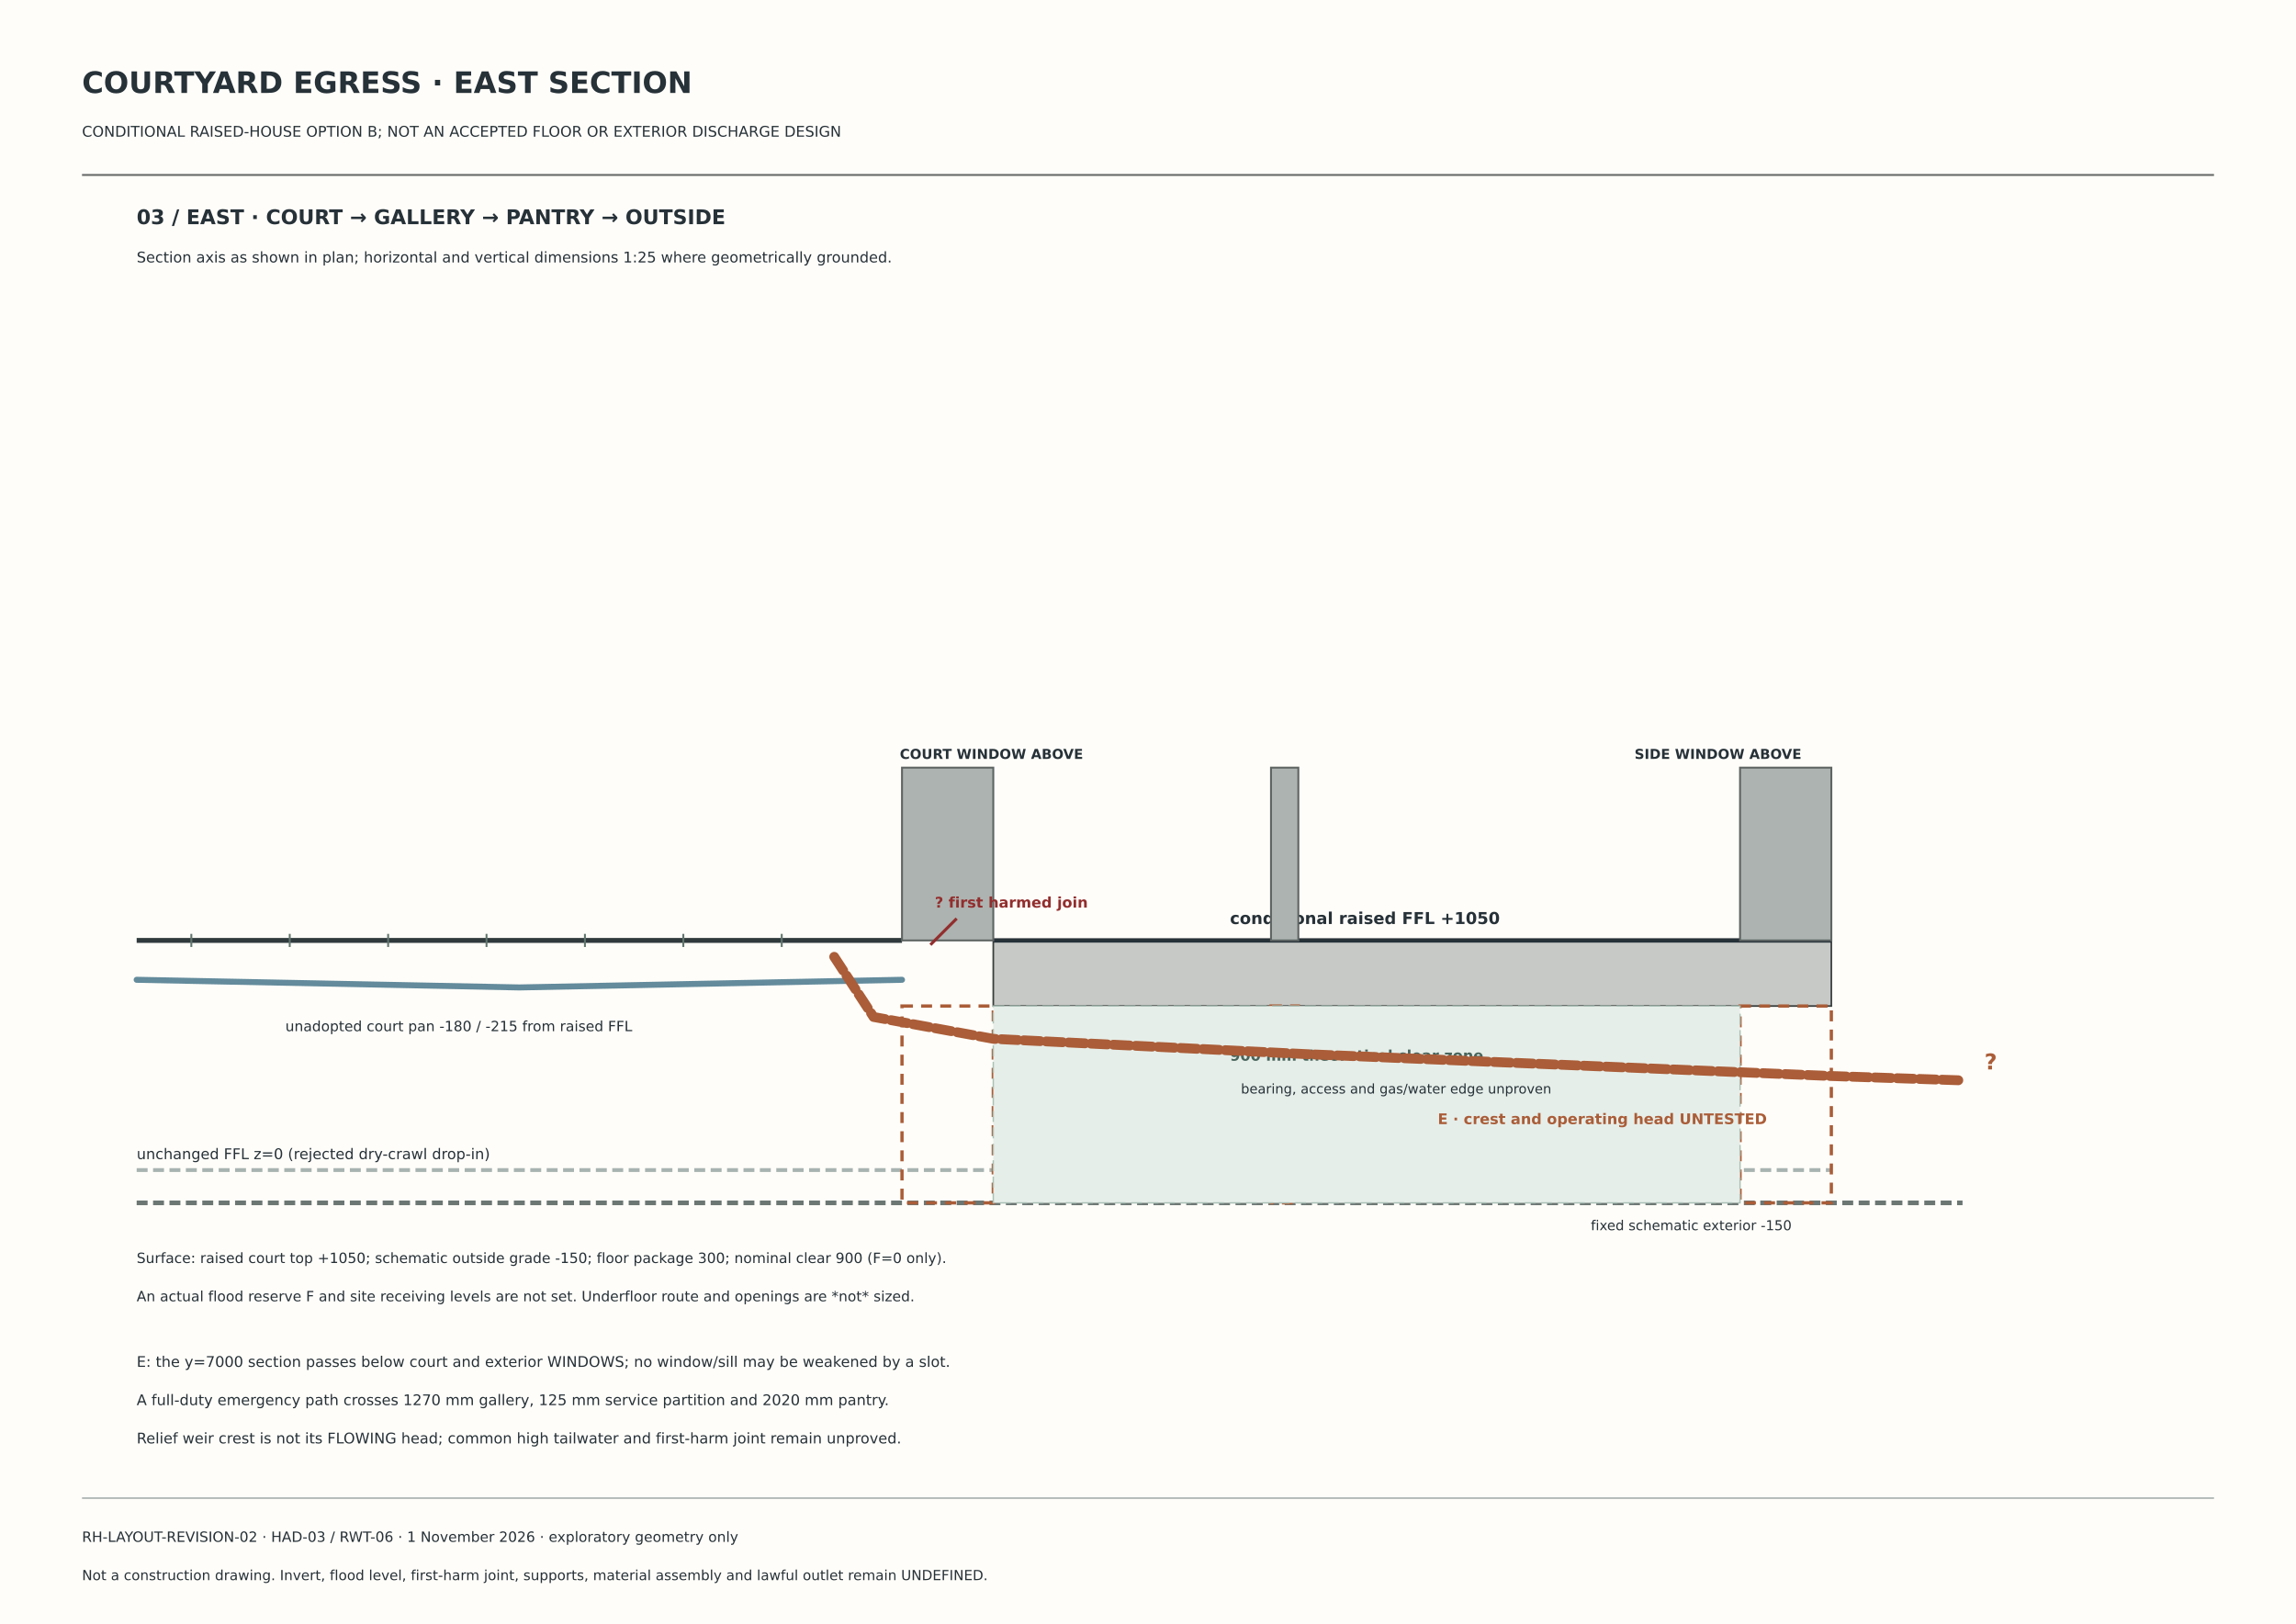
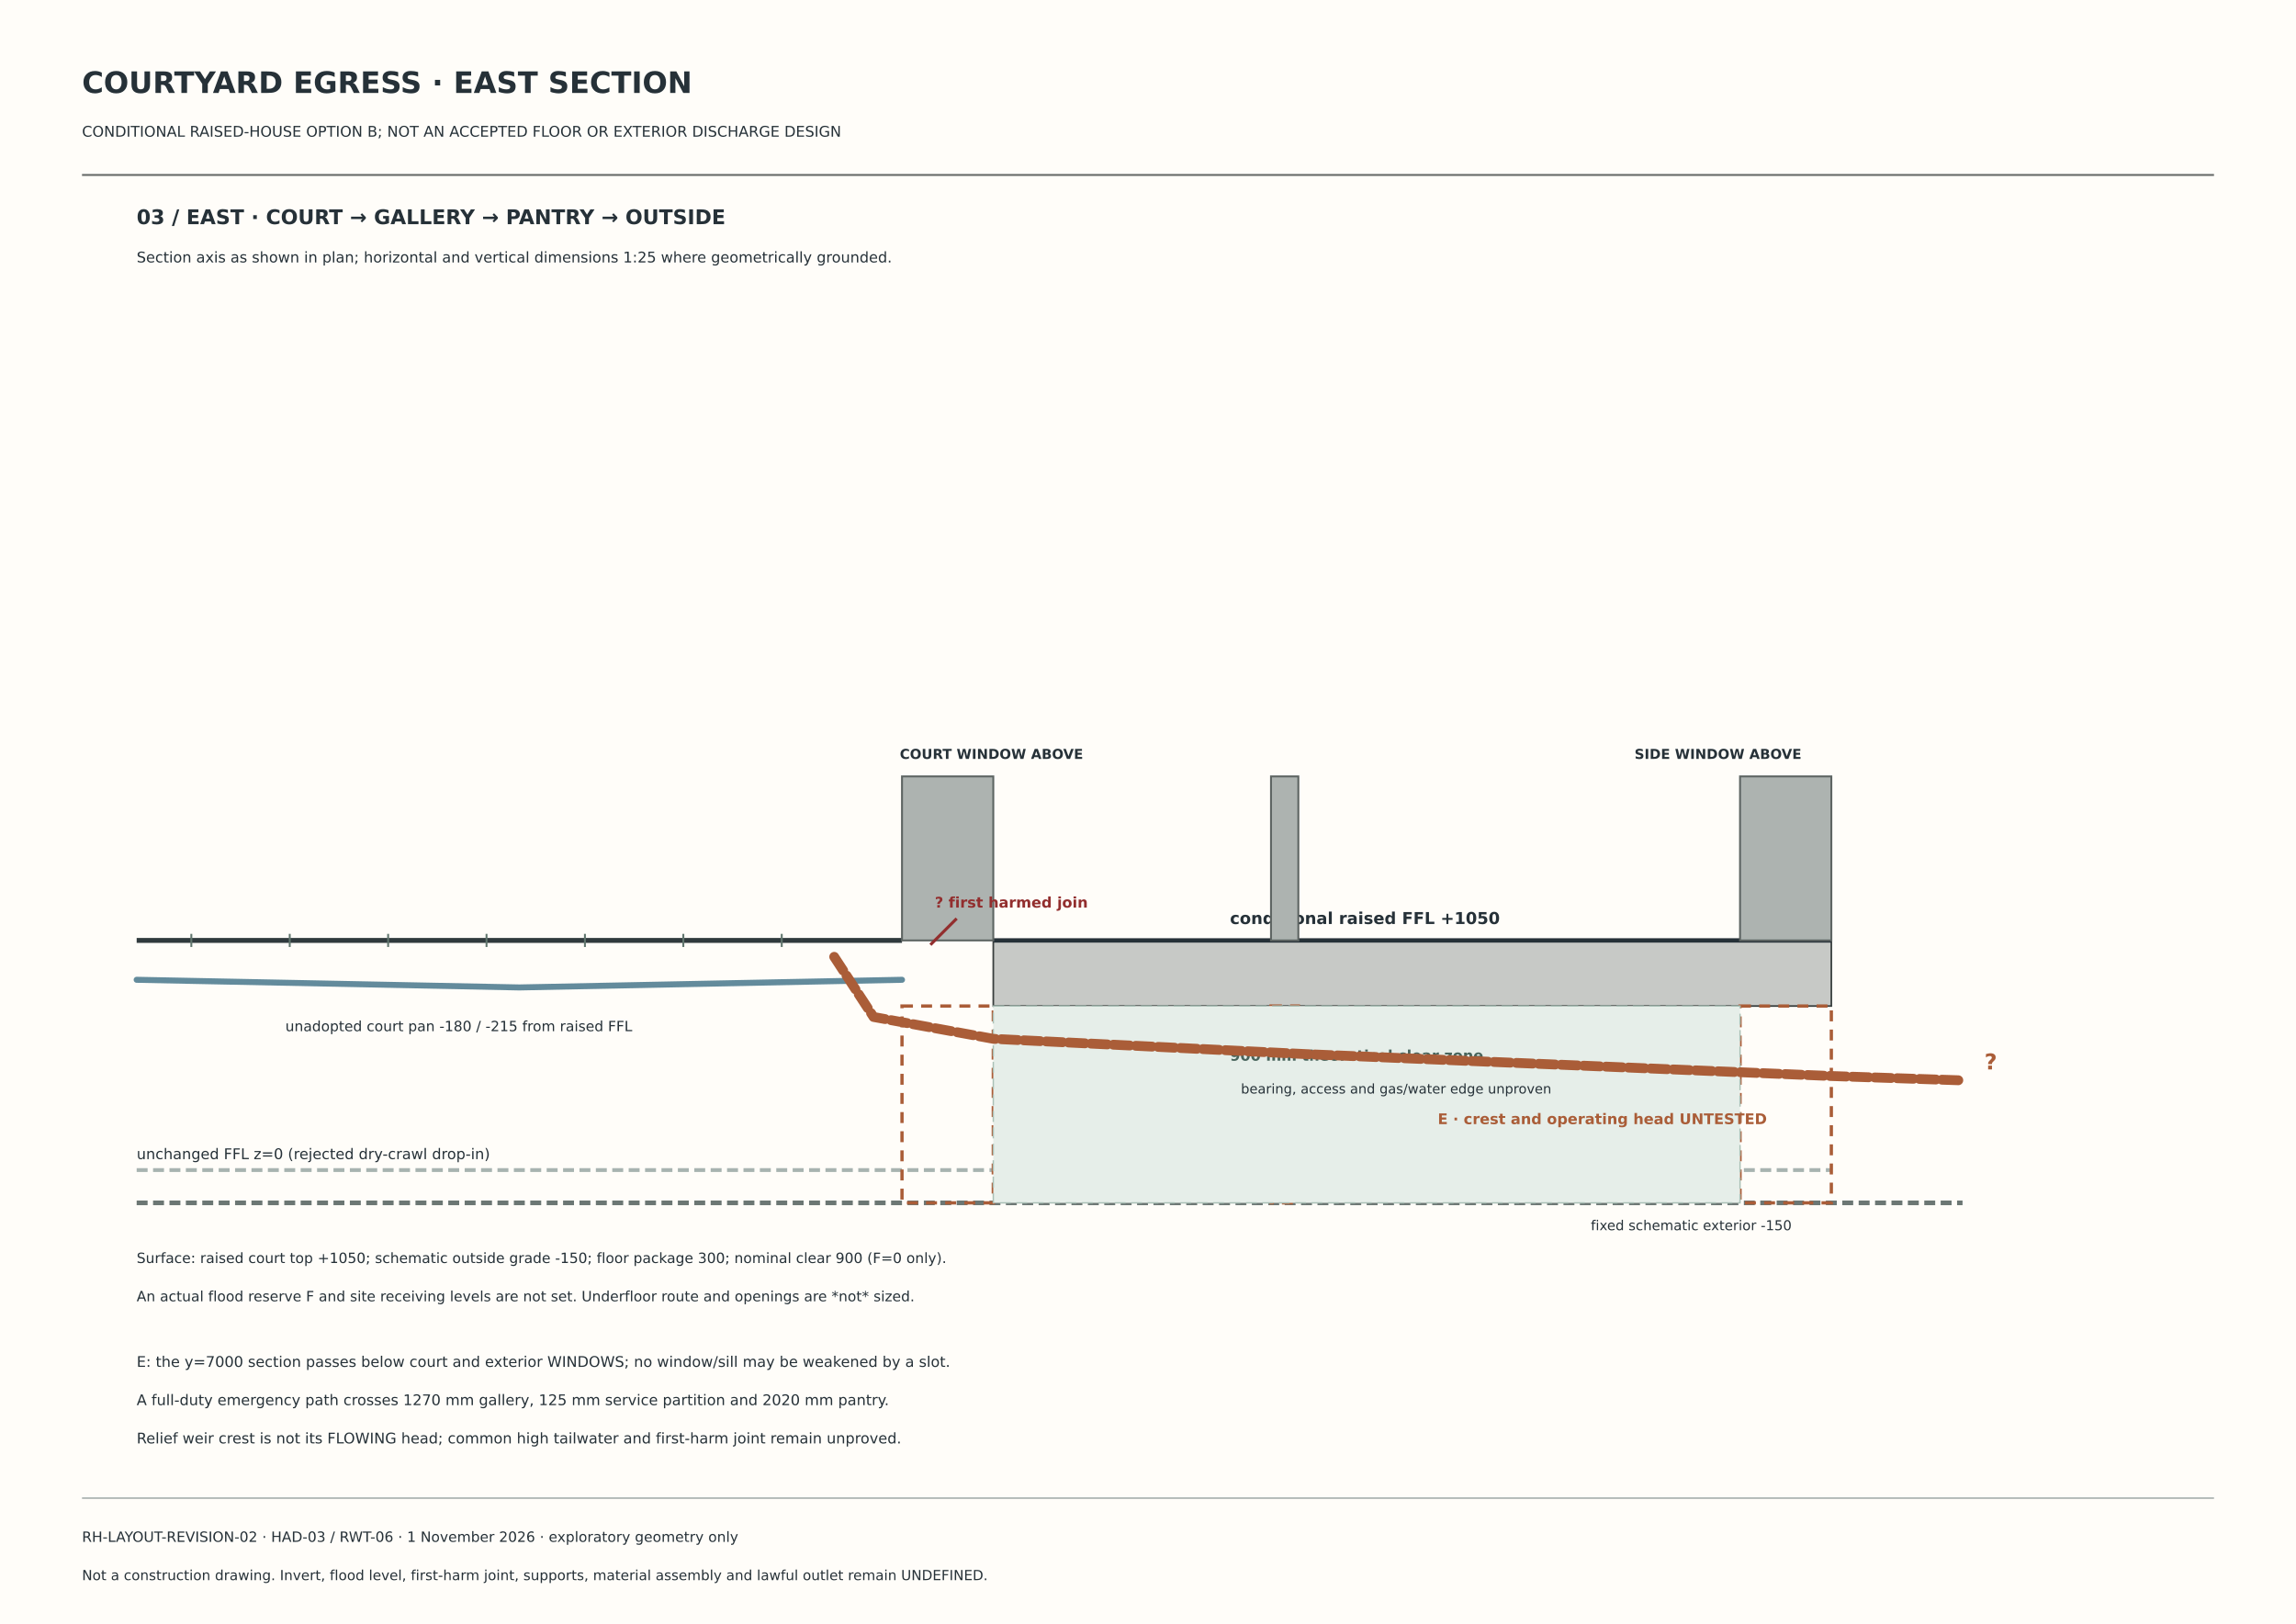
<svg xmlns="http://www.w3.org/2000/svg" width="420mm" height="297mm" viewBox="0 0 420 297" role="img" aria-label="COURTYARD EGRESS · EAST SECTION">
  <rect width="420" height="297" fill="#fffdf9" />
  <text x="15" y="17" font-family="DejaVu Sans,Arial,sans-serif" font-size="5.4" font-weight="bold" fill="#263138">COURTYARD EGRESS · EAST SECTION</text>
  <text x="15" y="25" font-family="DejaVu Sans,Arial,sans-serif" font-size="2.7" font-weight="normal" fill="#263138">CONDITIONAL RAISED-HOUSE OPTION B; NOT AN ACCEPTED FLOOR OR EXTERIOR DISCHARGE DESIGN</text>
  <path d="M15 32 H405" stroke="#666a68" stroke-width=".35" />
  <text x="25" y="41" font-family="DejaVu Sans,Arial,sans-serif" font-size="3.7" font-weight="bold" fill="#263138">03 / EAST · COURT → GALLERY → PANTRY → OUTSIDE</text>
  <text x="25" y="48" font-family="DejaVu Sans,Arial,sans-serif" font-size="2.7" font-weight="normal" fill="#263138">Section axis as shown in plan; horizontal and vertical dimensions 1:25 where geometrically grounded.</text>
  <path d="M25 220 L359 220" fill="none" stroke="#6c7774" stroke-width="0.85" stroke-dasharray="2 1" />
  <text x="291" y="225" font-family="DejaVu Sans,Arial,sans-serif" font-size="2.5" font-weight="normal" fill="#263138">fixed schematic exterior -150</text>
  <path d="M25 214 L335 214" fill="none" stroke="#a7b3b0" stroke-width="0.7" stroke-dasharray="2 1" />
  <text x="25" y="212" font-family="DejaVu Sans,Arial,sans-serif" font-size="2.7" font-weight="normal" fill="#263138">unchanged FFL z=0 (rejected dry-crawl drop-in)</text>
  <rect x="181.7" y="172" width="153.3" height="12" fill="#c7c9c6" stroke="#383e3d" stroke-width="0.3" />
  <path d="M181.7 172 L335 172" fill="none" stroke="#263138" stroke-width="0.8" />
  <text x="225" y="169" font-family="DejaVu Sans,Arial,sans-serif" font-size="3" font-weight="bold" fill="#263138">conditional raised FFL +1050</text>
  <path d="M25 172 L165 172" fill="none" stroke="#303a3d" stroke-width="0.9" />
  <path d="M35 170.8 L35 173.2" fill="none" stroke="#60756d" stroke-width="0.35" />
  <path d="M53 170.8 L53 173.2" fill="none" stroke="#60756d" stroke-width="0.35" />
  <path d="M71 170.8 L71 173.2" fill="none" stroke="#60756d" stroke-width="0.35" />
  <path d="M89 170.8 L89 173.2" fill="none" stroke="#60756d" stroke-width="0.35" />
  <path d="M107 170.8 L107 173.2" fill="none" stroke="#60756d" stroke-width="0.35" />
  <path d="M125 170.8 L125 173.2" fill="none" stroke="#60756d" stroke-width="0.35" />
  <path d="M143 170.8 L143 173.2" fill="none" stroke="#60756d" stroke-width="0.35" />
  <polyline points="25,179.2 95,180.6 165,179.2" fill="none" stroke="#638b9c" stroke-width="1.1" stroke-linecap="round" stroke-linejoin="round" />
  <text x="52.2" y="188.6" font-family="DejaVu Sans,Arial,sans-serif" font-size="2.6" font-weight="normal" fill="#263138">unadopted court pan -180 / -215 from raised FFL</text>
-   <rect x="165" y="140.4" width="16.7" height="31.6" fill="#adb3b0" stroke="#5d6462" stroke-width="0.35" />
+   <rect x="165" y="142" width="16.7" height="30" fill="#adb3b0" stroke="#5d6462" stroke-width="0.35" />
  <rect x="165" y="184" width="16.7" height="36" fill="none" stroke="#aa5d38" stroke-width="0.6" stroke-dasharray="2 1.5" />
-   <rect x="232.5" y="140.4" width="5" height="31.6" fill="#adb3b0" stroke="#5d6462" stroke-width="0.35" />
+   <rect x="232.5" y="142" width="5" height="30" fill="#adb3b0" stroke="#5d6462" stroke-width="0.35" />
  <rect x="232.5" y="184" width="5" height="36" fill="none" stroke="#aa5d38" stroke-width="0.6" stroke-dasharray="2 1.5" />
-   <rect x="318.3" y="140.4" width="16.7" height="31.6" fill="#adb3b0" stroke="#5d6462" stroke-width="0.35" />
+   <rect x="318.3" y="142" width="16.7" height="30" fill="#adb3b0" stroke="#5d6462" stroke-width="0.35" />
  <rect x="318.3" y="184" width="16.7" height="36" fill="none" stroke="#aa5d38" stroke-width="0.6" stroke-dasharray="2 1.5" />
  <text x="164.6" y="138.8" font-family="DejaVu Sans,Arial,sans-serif" font-size="2.5" font-weight="bold" fill="#263138">COURT WINDOW ABOVE</text>
  <text x="299" y="138.8" font-family="DejaVu Sans,Arial,sans-serif" font-size="2.5" font-weight="bold" fill="#263138">SIDE WINDOW ABOVE</text>
  <rect x="181.7" y="184" width="136.6" height="36" fill="#e6eee9" stroke="#aac0b6" stroke-width="0.25" stroke-dasharray="2 1" />
  <text x="225" y="194" font-family="DejaVu Sans,Arial,sans-serif" font-size="2.7" font-weight="bold" fill="#49655c">900 mm theoretical clear zone</text>
  <text x="227" y="200" font-family="DejaVu Sans,Arial,sans-serif" font-size="2.45" font-weight="normal" fill="#263138">bearing, access and gas/water edge unproven</text>
  <polyline points="152.6,175 159.8,186 181.72,190 239,192.8 335,196.8 359,197.6" fill="none" stroke="#aa5d38" stroke-width="1.8" stroke-linecap="round" stroke-linejoin="round" stroke-dasharray="3 1.1" />
  <text x="263" y="205.6" font-family="DejaVu Sans,Arial,sans-serif" font-size="2.7" font-weight="bold" fill="#aa5d38">E · crest and operating head UNTESTED</text>
  <text x="363" y="195.6" font-family="DejaVu Sans,Arial,sans-serif" font-size="4" font-weight="bold" fill="#aa5d38">?</text>
  <text x="171" y="166" font-family="DejaVu Sans,Arial,sans-serif" font-size="2.7" font-weight="bold" fill="#922e2e">? first harmed join</text>
  <path d="M175 168 L170.2 172.8" fill="none" stroke="#922e2e" stroke-width="0.55" />
  <text x="25" y="231" font-family="DejaVu Sans,Arial,sans-serif" font-size="2.6" font-weight="normal" fill="#263138">Surface: raised court top +1050; schematic outside grade -150; floor package 300; nominal clear 900 (F=0 only).</text>
  <text x="25" y="238" font-family="DejaVu Sans,Arial,sans-serif" font-size="2.6" font-weight="normal" fill="#263138">An actual flood reserve F and site receiving levels are not set. Underfloor route and openings are *not* sized.</text>
  <text x="25" y="250" font-family="DejaVu Sans,Arial,sans-serif" font-size="2.7" font-weight="normal" fill="#263138">E: the y=7000 section passes below court and exterior WINDOWS; no window/sill may be weakened by a slot.</text>
  <text x="25" y="257" font-family="DejaVu Sans,Arial,sans-serif" font-size="2.7" font-weight="normal" fill="#263138">A full-duty emergency path crosses 1270 mm gallery, 125 mm service partition and 2020 mm pantry.</text>
  <text x="25" y="264" font-family="DejaVu Sans,Arial,sans-serif" font-size="2.7" font-weight="normal" fill="#263138">Relief weir crest is not its FLOWING head; common high tailwater and first-harm joint remain unproved.</text>
  <path d="M15 274 H405" stroke="#aeb5b3" stroke-width=".3" />
  <text x="15" y="282" font-family="DejaVu Sans,Arial,sans-serif" font-size="2.6" font-weight="normal" fill="#263138">RH-LAYOUT-REVISION-02 · HAD-03 / RWT-06 · 1 November 2026 · exploratory geometry only</text>
  <text x="15" y="289" font-family="DejaVu Sans,Arial,sans-serif" font-size="2.55" font-weight="normal" fill="#263138">Not a construction drawing. Invert, flood level, first-harm joint, supports, material assembly and lawful outlet remain UNDEFINED.</text>
</svg>
